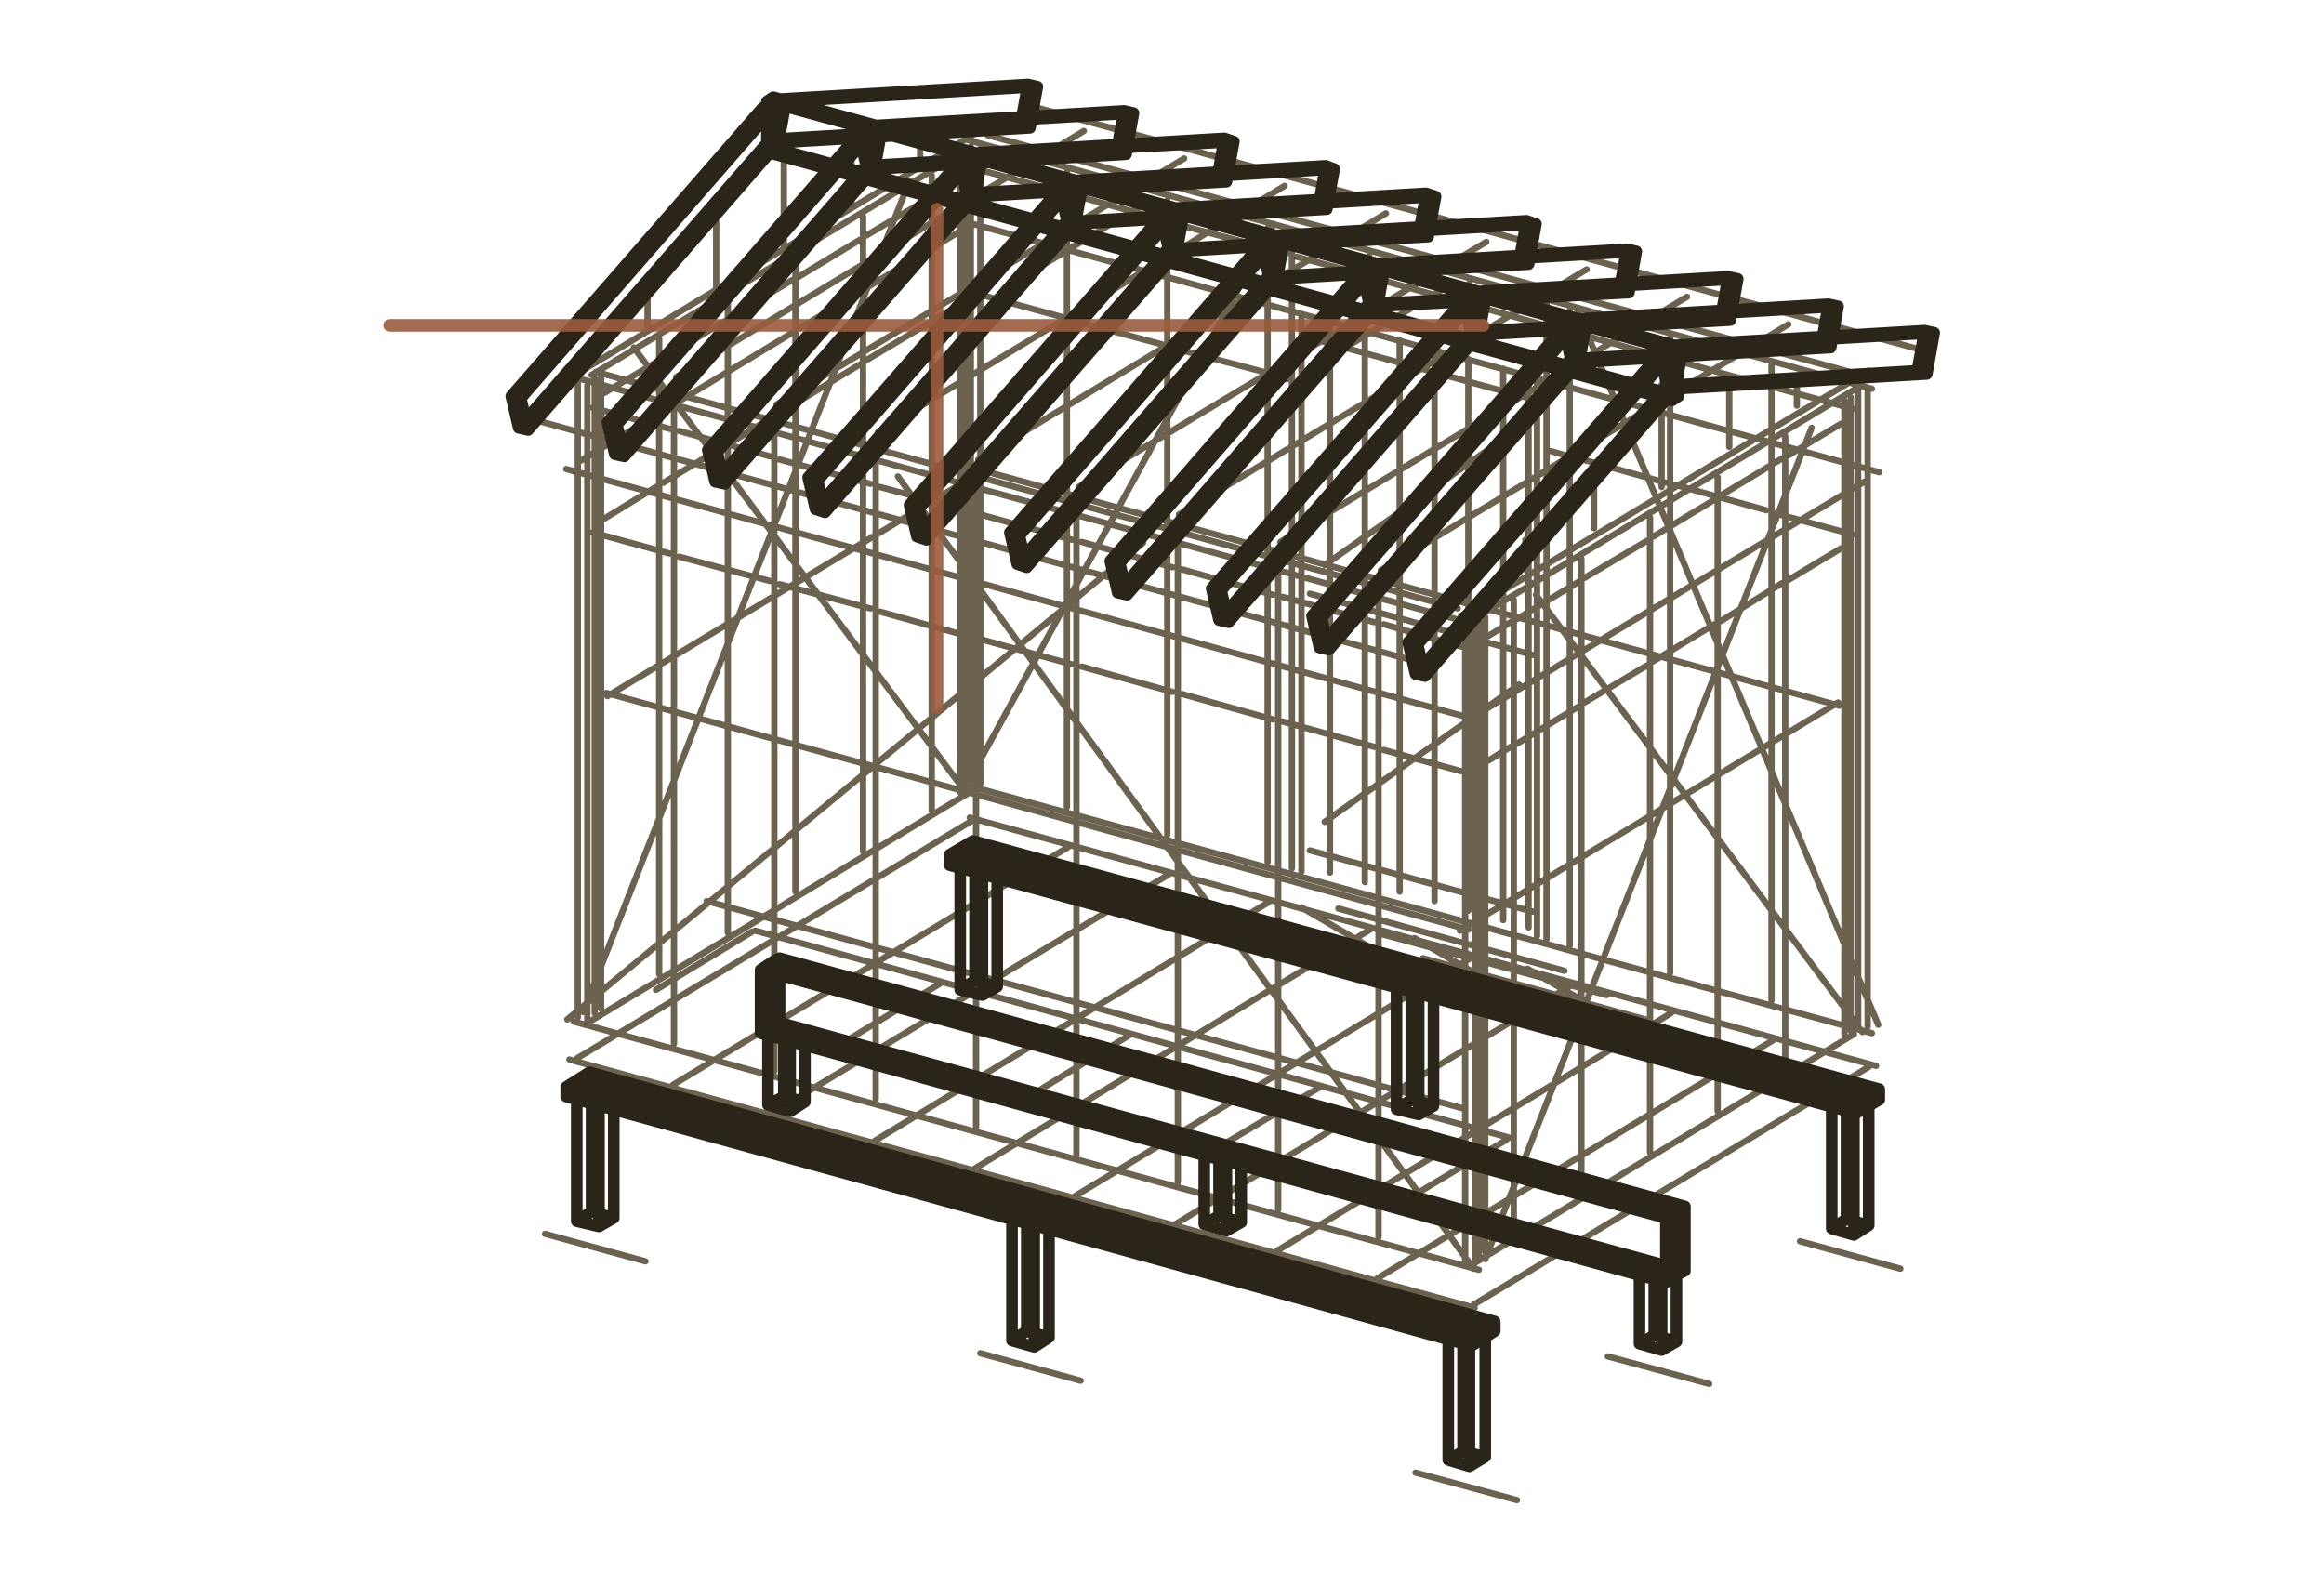
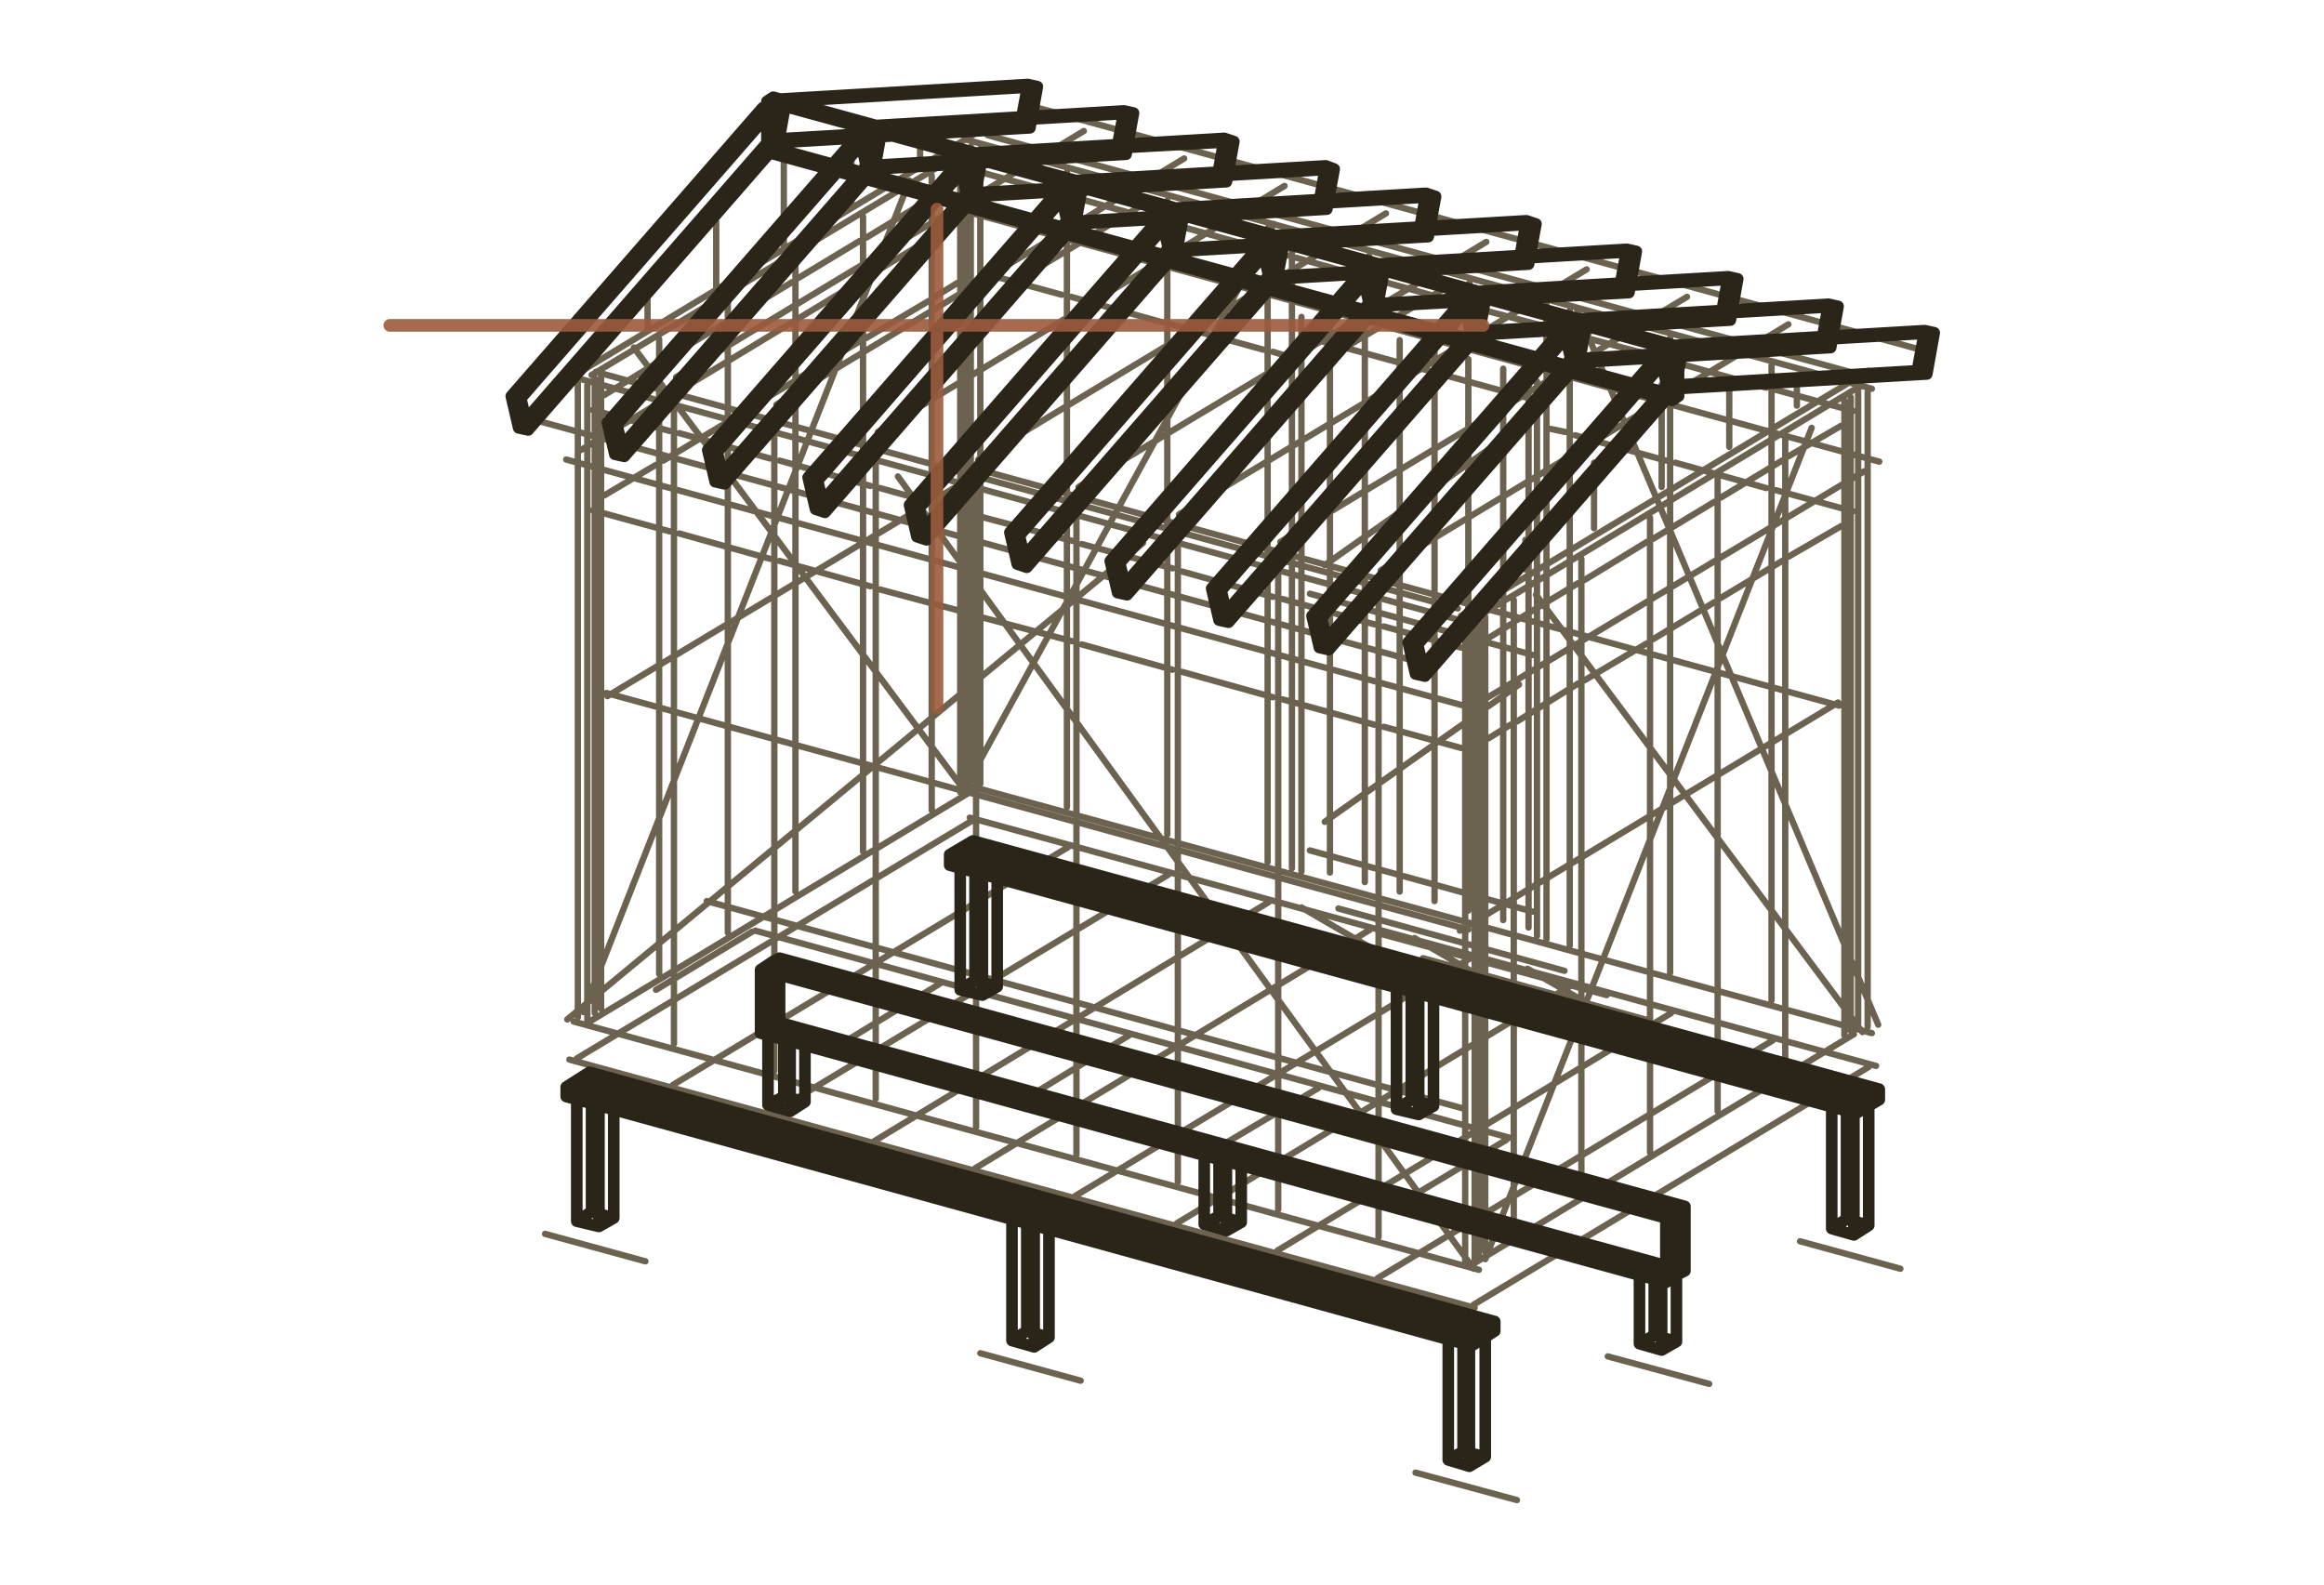
<svg xmlns="http://www.w3.org/2000/svg" viewBox="0 0 220 150" width="220" height="150" role="img">
  <g fill="none" stroke="#6b6250" stroke-width="0.6" stroke-linecap="round">
-     <path d="M87.9 94.8L97.4 97.4M51.6 116.8L61.1 119.4M129.2 106.1L138.7 108.8M92.8 128.1L102.3 130.7M170.4 117.5L179.9 120.1M134 139.4L143.6 142M69.7 105.8L79.3 108.4M111 117.1L120.5 119.7M152.2 128.4L161.8 131M92 77.7L54.6 100.2M101.1 80.2L63.7 102.7M110.6 82.8L73.2 105.3M120.1 85.4L82.8 108M129.7 88L92.3 110.6M139.2 90.7L101.8 113.2M148.7 93.3L111.4 115.8M158.2 95.9L120.9 118.4M167.8 98.5L130.4 121M176.9 101L139.5 123.5M91.8 77.4L177.6 100.9M53.9 100.3L139.6 123.8M91.4 74.3L177.2 97.8M91.4 13.2L177.2 36.8M93.5 12.8L175.1 35.2M91.9 73.9L91.9 13.9M101 76.4L101 16.3M110.5 79L110.5 19M120 81.6L120 21.6M148.6 89.5L148.6 29.4M158.1 92.1L158.1 32M167.7 94.7L167.7 34.6M176.8 97.2L176.8 37.1M92.8 74.2L92.8 14.1M175.9 96.9L175.9 36.9M122.3 82.2L122.3 22.2M123.2 82.5L123.2 30M146.4 88.9L146.4 28.8M145.5 88.6L145.5 36.1M123 27.9L146.2 34.2M122.4 28.2L145.6 34.6M129.6 28.1L129.6 24.2M139.1 30.7L139.1 26.8M92 73.4L120.6 21.2M149.2 29.1L177.8 97M140 120.2L54.3 96.7M140 59.2L54.3 35.7M138 57.6L56.4 35.2M139.6 119.6L139.6 59.6M130.5 117.1L130.5 57.1M121 114.5L121 54.4M111.5 111.9L111.5 51.8M101.9 109.3L101.9 49.2M92.4 106.7L92.4 46.6M82.9 104L82.9 44M73.3 101.4L73.3 41.4M63.8 98.8L63.8 38.8M54.7 96.3L54.7 36.3M138.7 119.4L138.7 59.3M55.6 96.6L55.6 36.5M139.5 120.1L85 45.1M108.2 51.4L53.7 96.5M175.5 97.9L139.7 119.5M175.5 36.9L139.7 58.5M176.9 35.1L138.3 58.3M175.2 97.6L175.2 37.6M169 101.3L169 41.3M162.6 105.2L162.6 45.2M156.2 109.1L156.2 49M149.7 113L149.7 52.9M143.3 116.8L143.3 56.8M140 118.8L140 58.8M174.6 98L174.6 37.9M140.6 118.5L140.6 58.4M176.3 97.7L145.4 56.3M171.5 40.5L140.6 119.2M56 96.6L91.8 75M56 35.5L91.8 14M54.6 35.4L93.2 12.1M56.3 95.9L56.3 35.8M62.4 92.2L62.4 32.1M68.9 88.3L68.9 28.3M75.3 84.4L75.3 24.4M81.7 80.6L81.7 20.5M88.2 76.7L88.2 16.6M91.5 74.7L91.5 14.6M56.9 95.5L56.9 35.5M90.9 75L90.9 15M55.2 95.8L86.1 17.1M60 32.9L90.9 74.3M102.6 12.4L64 35.7M112.1 15L73.5 38.3M121.6 17.6L83.1 40.9M131.2 20.2L92.6 43.5M140.7 22.9L102.1 46.1M150.2 25.5L111.6 48.7M159.7 28.1L121.2 51.3M169.3 30.7L130.7 54M108.8 19L95.9 26.8M137.4 26.9L124.5 34.6M87.1 15.6L87.1 12.9M80.6 19.5L80.6 13.2M74.2 23.3L74.2 13.6M67.8 27.2L67.8 21M61.3 31.1L61.3 28.4M170.1 38.4L170.1 35.6M163.7 42.3L163.7 36M157.3 46.1L157.3 36.4M150.9 50L150.9 43.8M144.4 53.9L144.4 51.1M97.1 9.9L182.9 33.4M134.4 62.7L48.6 39.2M125.9 82.6L125.9 30.4M129.2 83.5L129.2 31.3M132.5 84.4L132.5 32.2M135.8 85.3L135.8 33.1M139 86.2L139 34M142.3 87.1L142.3 34.9M144.7 87.8L144.7 35.6M124 80.5L145.1 86.3M124 56.2L145.1 62M124 32L145.1 37.8M125.4 77.8L143.8 64.8M125.4 53.5L143.8 40.5M158.1 99.5L144.6 91.7M147.3 96.6L133.9 88.8M136.6 93.7L123.2 85.9M156.1 96.6L134.7 90.7M152.1 94.2L130.7 88.4M148.1 91.9L126.7 86M92.5 44.4L174.1 66.8M139 88L57.4 65.6M174 66.5L138.2 88.1M57.5 65.9L93.3 44.4M93.2 28L100.5 30M101.4 30.3L110 32.6M110.9 32.9L119.6 35.2M120.5 35.5L121.8 35.9M146.8 42.7L148.2 43.1M149.1 43.3L157.7 45.7M158.6 45.9L167.2 48.3M168.1 48.6L175.4 50.6M93.2 16.2L100.5 18.2M101.4 18.4L110 20.8M110.9 21.1L119.6 23.4M120.5 23.7L121.8 24M122.7 24.3L129.1 26M130 26.3L138.6 28.7M139.5 28.9L145.9 30.7M146.8 30.9L148.2 31.3M149.1 31.5L157.7 33.9M158.6 34.1L167.2 36.5M168.1 36.7L175.4 38.7M92.1 21.2L177.9 44.7M138.3 73L131 71M130.1 70.7L121.4 68.3M120.5 68.1L111.9 65.7M111 65.5L102.4 63.1M101.5 62.9L92.8 60.5M91.9 60.3L83.3 57.9M82.4 57.6L73.8 55.3M72.9 55L64.3 52.7M63.4 52.4L56.1 50.4M138.3 61.2L131 59.1M130.1 58.9L121.4 56.5M120.5 56.3L111.9 53.9M111 53.7L102.4 51.3M101.5 51.1L92.8 48.7M91.9 48.4L83.3 46.1M82.4 45.8L73.8 43.5M72.9 43.2L64.3 40.8M63.4 40.6L56.1 38.6M139.3 68L53.6 44.4M174.3 51.9L169.3 54.9M168.7 55.2L162.9 58.8M162.3 59.1L156.5 62.6M155.9 63L150 66.5M149.4 66.9L143.6 70.4M143 70.7L140.9 72M174.3 40.1L169.3 43.1M168.7 43.4L162.9 46.9M162.3 47.3L156.5 50.8M155.9 51.2L150 54.7M149.4 55.1L143.6 58.6M143 58.9L140.9 60.2M176.5 45.6L140.7 67.1M57.2 49.1L62.1 46.1M62.8 45.7L68.6 42.2M69.2 41.9L75 38.3M75.6 38L81.4 34.5M82 34.1L87.9 30.6M88.5 30.2L90.6 29M57.2 37.2L62.1 34.3M62.8 33.9L68.6 30.4M69.2 30L75 26.5M75.6 26.2L81.4 22.7M82 22.3L87.9 18.8M88.5 18.4L90.6 17.1M55 43.6L90.7 22M66.9 85.3L138.4 104.9M71.5 88.1L142.9 107.7M62.1 93.7L71.2 88.2M80 98.6L89 93.1M97.9 103.5L106.9 98M115.7 108.4L124.8 103M133.6 113.3L142.6 107.9" />
+     <path d="M87.9 94.8L97.4 97.4M51.6 116.8L61.1 119.4M129.2 106.1L138.7 108.8M92.8 128.1L102.3 130.7M170.4 117.5L179.9 120.1M134 139.4L143.6 142M69.7 105.8L79.3 108.4M111 117.1L120.5 119.7M152.2 128.4L161.8 131M92 77.7L54.6 100.2M101.1 80.2L63.7 102.7M110.6 82.8L73.2 105.3M120.1 85.4L82.8 108M129.7 88L92.3 110.6M139.2 90.7L101.8 113.2M148.7 93.3L111.4 115.8M158.2 95.9L120.9 118.4M167.8 98.5L130.4 121M176.9 101L139.5 123.5M91.8 77.4L177.6 100.9M53.9 100.3L139.6 123.8M91.4 74.3L177.2 97.8M91.4 13.2L177.2 36.8M93.5 12.8L175.1 35.2M91.9 73.9L91.9 13.9M101 76.4L101 16.3M110.5 79L110.5 19M120 81.6L120 21.6M148.6 89.5L148.6 29.4M158.1 92.1L158.1 32M167.7 94.7L167.7 34.6M176.8 97.2L176.8 37.1M92.8 74.2L92.8 14.1M175.9 96.9L175.9 36.9M122.3 82.2L122.3 22.2M123.2 82.5L123.2 30M146.4 88.9L146.4 28.8M145.5 88.6L145.5 36.1M123 27.9L146.2 34.2M122.4 28.2L145.6 34.6M129.6 28.1L129.6 24.2M139.1 30.7L139.1 26.8M92 73.4L120.6 21.2M149.2 29.1L177.8 97M140 120.2L54.3 96.7M140 59.2L54.3 35.7M138 57.6L56.4 35.2M139.6 119.6L139.6 59.6M130.5 117.1L130.5 57.1M121 114.5L121 54.4M111.5 111.9L111.5 51.8M101.9 109.3L101.9 49.2M92.4 106.7L92.4 46.6M82.9 104L82.9 44M73.3 101.4L73.3 41.4M63.8 98.8L63.8 38.8M54.7 96.3L54.7 36.3M138.7 119.4L138.7 59.3M55.6 96.6L55.6 36.5M139.5 120.1L85 45.1M108.2 51.4L53.7 96.5M175.5 97.9L139.7 119.5M175.5 36.9L139.7 58.5M176.9 35.1L138.3 58.3M175.2 97.6L175.2 37.6M169 101.3L169 41.3M162.6 105.2L162.6 45.2M156.2 109.1L156.2 49M149.7 113L149.7 52.9M143.3 116.8L143.3 56.8M140 118.8L140 58.8M174.6 98L174.6 37.9M140.6 118.5L140.6 58.4M176.3 97.7L145.4 56.3M171.5 40.5L140.6 119.2M56 96.6L91.8 75M56 35.5L91.8 14M54.6 35.4L93.2 12.1M56.3 95.9L56.3 35.8M62.4 92.2L62.4 32.1M68.9 88.3L68.9 28.3M75.3 84.4L75.3 24.4M81.7 80.6L81.7 20.5M88.2 76.7L88.2 16.6M91.5 74.7L91.5 14.6M56.9 95.5L56.9 35.5M90.9 75L90.9 15M55.2 95.8L86.1 17.1M60 32.9L90.9 74.3M102.6 12.4L64 35.7M112.1 15L73.5 38.3M121.6 17.6L83.1 40.9M131.2 20.2L92.6 43.5M140.7 22.9L102.1 46.1M150.2 25.5L111.6 48.7M159.7 28.1L121.2 51.3M169.3 30.7L130.7 54M108.8 19L95.9 26.8M137.4 26.9L124.5 34.6M87.1 15.6L87.1 12.9M80.6 19.5L80.6 13.2M74.2 23.3L74.2 13.6M67.8 27.2L67.8 21M61.3 31.1L61.3 28.4M170.1 38.4L170.1 35.6M163.7 42.3L163.7 36M157.3 46.1L157.3 36.4M150.9 50L150.9 43.8M144.4 53.9L144.4 51.1M97.1 9.9L182.9 33.4M134.4 62.7L48.6 39.2M125.9 82.6L125.9 30.4M129.2 83.5L129.2 31.3M132.5 84.4L132.5 32.2M135.8 85.3L135.8 33.1M139 86.2L139 34M142.3 87.1L142.3 34.9M144.7 87.8L144.7 35.6M124 80.5L145.1 86.3M124 56.2L145.1 62M124 32L145.1 37.8M125.4 77.8L143.8 64.8M125.4 53.5L143.8 40.5M158.1 99.5L144.6 91.7M147.3 96.6L133.9 88.8M136.6 93.7L123.2 85.9M156.1 96.6L134.7 90.7M152.1 94.2L130.7 88.4M148.1 91.9L126.7 86M92.5 44.4L174.1 66.8M139 88L57.4 65.6M174 66.5L138.2 88.1M57.5 65.9L93.3 44.4M93.2 25.9L100.5 27.9M101.4 28.1L110 30.5M110.9 30.7L119.6 33.1M120.5 33.3L121.8 33.7M146.8 40.6L148.2 40.9M149.1 41.2L157.7 43.6M158.6 43.8L167.2 46.2M168.1 46.4L175.4 48.4M93.2 16.4L100.5 18.4M101.4 18.6L110 21M110.9 21.2L119.6 23.6M120.5 23.8L121.8 24.2M122.7 24.4L129.1 26.2M130 26.4L138.6 28.8M139.5 29.1L145.9 30.8M146.8 31.1L148.2 31.4M149.1 31.7L157.7 34M158.6 34.3L167.2 36.7M168.1 36.9L175.4 38.9M92.1 20.2L177.9 43.7M138.3 70.8L131 68.8M130.1 68.6L121.4 66.2M120.5 66L111.9 63.6M111 63.4L102.4 61M101.5 60.7L92.8 58.4M91.9 58.1L83.3 55.8M82.4 55.5L73.8 53.1M72.9 52.9L64.3 50.5M63.4 50.3L56.1 48.3M138.3 61.3L131 59.3M130.1 59.1L121.4 56.7M120.5 56.5L111.9 54.1M111 53.8L102.4 51.5M101.5 51.2L92.8 48.9M91.9 48.6L83.3 46.2M82.4 46L73.8 43.6M72.9 43.4L64.3 41M63.4 40.8L56.1 38.8M139.3 67L53.6 43.5M174.3 49.8L169.3 52.7M168.7 53.1L162.9 56.6M162.3 57L156.5 60.5M155.9 60.9L150 64.4M149.4 64.7L143.6 68.3M143 68.6L140.9 69.9M174.3 40.3L169.3 43.2M168.7 43.6L162.9 47.1M162.3 47.5L156.5 51M155.9 51.3L150 54.9M149.4 55.2L143.6 58.7M143 59.1L140.9 60.4M176.5 44.6L140.7 66.1M57.2 46.9L62.1 44M62.8 43.6L68.6 40.1M69.2 39.7L75 36.2M75.6 35.8L81.4 32.3M82 32L87.9 28.5M88.5 28.1L90.6 26.8M57.2 37.4L62.1 34.4M62.8 34.1L68.6 30.6M69.2 30.2L75 26.7M75.6 26.3L81.4 22.8M82 22.5L87.9 18.9M88.5 18.6L90.6 17.3M55 42.6L90.7 21M66.9 85.3L138.4 104.9M71.5 88.1L142.9 107.7M62.1 93.7L71.2 88.2M80 98.6L89 93.1M97.9 103.5L106.9 98M115.7 108.4L124.8 103M133.6 113.3L142.6 107.9" />
  </g>
  <g fill="none" stroke="#2b2419" stroke-width="1.1" stroke-linecap="round">
    <path d="M94.4 93.4L93 94.2M92.3 92.8L90.9 93.7M94.4 81.6L93 82.4M92.3 81L90.9 81.8M94.4 93.4L92.3 92.8M93 94.2L90.9 93.7M94.4 81.6L92.3 81M93 82.4L90.9 81.8M94.4 93.4L94.4 81.6M93 94.2L93 82.4M92.3 92.8L92.3 81M90.9 93.7L90.9 81.8M58.1 115.3L56.7 116.1M56 114.7L54.6 115.6M58.1 103.5L56.7 104.3M56 102.9L54.6 103.8M58.1 115.3L56 114.7M56.7 116.1L54.6 115.6M58.1 103.5L56 102.9M56.7 104.3L54.6 103.8M58.1 115.3L58.1 103.5M56.7 116.1L56.7 104.3M56 114.7L56 102.9M54.6 115.6L54.6 103.8M135.7 104.7L134.3 105.5M133.6 104.1L132.2 105M135.7 92.9L134.3 93.7M133.6 92.3L132.2 93.2M135.7 104.7L133.6 104.1M134.3 105.5L132.2 105M135.7 92.9L133.6 92.3M134.3 93.7L132.2 93.2M135.7 104.7L135.7 92.9M134.3 105.5L134.3 93.7M133.6 104.1L133.6 92.3M132.2 105L132.2 93.2M99.3 126.6L97.9 127.5M97.2 126L95.8 126.9M99.3 114.8L97.9 115.6M97.2 114.2L95.8 115.1M99.3 126.6L97.2 126M97.9 127.5L95.8 126.9M99.3 114.8L97.2 114.2M97.9 115.6L95.8 115.1M99.3 126.6L99.3 114.8M97.9 127.5L97.9 115.6M97.2 126L97.2 114.2M95.8 126.9L95.8 115.1M176.9 116L175.5 116.9M174.8 115.4L173.4 116.3M176.9 104.2L175.5 105M174.8 103.6L173.4 104.5M176.9 116L174.8 115.4M175.5 116.9L173.4 116.3M176.9 104.2L174.8 103.6M175.5 105L173.4 104.5M176.9 116L176.9 104.2M175.5 116.9L175.5 105M174.8 115.4L174.8 103.6M173.4 116.3L173.4 104.5M140.6 137.9L139.1 138.8M138.5 137.4L137.1 138.2M140.6 126.1L139.1 127M138.5 125.5L137.1 126.4M140.6 137.9L138.5 137.4M139.1 138.8L137.1 138.2M140.6 126.1L138.5 125.5M139.1 127L137.1 126.4M140.6 137.9L140.6 126.1M139.1 138.8L139.1 127M138.5 137.4L138.5 125.5M137.1 138.2L137.1 126.4M76.2 104.3L74.8 105.2M74.2 103.8L72.7 104.6M76.2 97.6L74.8 98.5M74.2 97L72.7 97.9M76.2 104.3L74.2 103.8M74.8 105.2L72.7 104.6M76.2 97.6L74.2 97M74.8 98.5L72.7 97.9M76.2 104.3L76.2 97.6M74.8 105.2L74.8 98.5M74.2 103.8L74.2 97M72.7 104.6L72.7 97.9M117.5 115.7L116.1 116.5M115.4 115.1L114 115.9M117.5 108.9L116.1 109.8M115.4 108.4L114 109.2M117.5 115.7L115.4 115.1M116.1 116.5L114 115.9M117.5 108.9L115.4 108.4M116.1 109.8L114 109.2M117.5 115.7L117.5 108.9M116.1 116.5L116.1 109.8M115.4 115.1L115.4 108.4M114 115.9L114 109.2M158.7 127L157.3 127.8M156.6 126.4L155.2 127.2M158.7 120.2L157.3 121.1M156.6 119.7L155.2 120.5M158.7 127L156.6 126.4M157.3 127.8L155.2 127.2M158.7 120.2L156.6 119.7M157.3 121.1L155.2 120.5M158.7 127L158.7 120.2M157.3 127.8L157.3 121.1M156.6 126.4L156.6 119.7M155.2 127.2L155.2 120.5M89.9 81.9L89.9 80.9M92.1 80.6L92.1 79.6M175.7 105.4L175.7 104.5M177.9 104.1L177.9 103.1M89.9 81.9L92.1 80.6M89.9 80.9L92.1 79.6M175.7 105.4L177.9 104.1M175.7 104.5L177.9 103.1M89.9 81.9L175.7 105.4M89.9 80.9L175.7 104.5M92.1 80.6L177.9 104.1M92.1 79.6L177.9 103.1M53.6 103.8L53.6 102.9M55.8 102.5L55.8 101.5M139.3 127.4L139.3 126.4M141.5 126L141.5 125.1M53.6 103.8L55.8 102.5M53.6 102.9L55.8 101.5M139.3 127.4L141.5 126M139.3 126.4L141.5 125.1M53.6 103.8L139.3 127.4M53.6 102.9L139.3 126.4M55.8 102.5L141.5 126M55.8 101.5L141.5 125.1M73.8 96.8L73.2 97.1M73.8 90.7L73.2 91M159.5 120.3L158.9 120.6M159.5 114.2L158.9 114.6M73.8 96.8L73.8 90.7M73.2 97.1L73.2 91M159.5 120.3L159.5 114.2M158.9 120.6L158.9 114.6M73.8 96.8L159.5 120.3M73.2 97.1L158.9 120.6M73.8 90.7L159.5 114.2M73.2 91L158.9 114.6M73.2 97.1L72.6 97.5M73.2 91L72.6 91.4M158.9 120.6L158.3 121M158.9 114.6L158.3 114.9M73.2 97.1L73.2 91M72.6 97.5L72.6 91.4M158.9 120.6L158.9 114.6M158.3 121L158.3 114.9M73.2 97.1L158.9 120.6M72.6 97.5L158.3 121M73.2 91L158.9 114.6M72.6 91.4L158.3 114.9M72.6 97.5L72 97.8M72.6 91.4L72 91.8M158.3 121L157.7 121.4M158.3 114.9L157.7 115.3M72.6 97.5L72.6 91.4M72 97.8L72 91.8M158.3 121L158.3 114.9M157.7 121.4L157.7 115.3M72.6 97.5L158.3 121M72 97.8L157.7 121.4M72.6 91.4L158.3 114.9M72 91.8L157.7 115.3M97.5 12.1L96.6 11.8M98.2 8.2L97.3 8M73.7 13.5L72.8 13.2M74.4 9.6L73.5 9.4M97.5 12.1L98.2 8.2M96.6 11.8L97.3 8M73.7 13.5L74.4 9.6M72.8 13.2L73.5 9.4M97.5 12.1L73.7 13.5M96.6 11.8L72.8 13.2M98.2 8.2L74.4 9.6M97.3 8L73.5 9.4M73.8 13.4L72.9 13.2M73.1 10.4L72.2 10.2M50 40.7L49.1 40.5M49.3 37.7L48.4 37.5M73.8 13.4L73.1 10.4M72.9 13.2L72.2 10.2M50 40.7L49.3 37.7M49.1 40.5L48.4 37.5M73.8 13.4L50 40.7M72.9 13.2L49.1 40.5M73.1 10.4L49.3 37.7M72.2 10.2L48.4 37.5M106.6 14.6L105.7 14.3M107.3 10.7L106.4 10.5M82.8 16L81.9 15.7M83.5 12.1L82.6 11.9M106.6 14.6L107.3 10.7M105.7 14.3L106.4 10.5M82.8 16L83.5 12.1M81.9 15.7L82.6 11.9M106.6 14.6L82.8 16M105.7 14.3L81.9 15.7M107.3 10.7L83.5 12.1M106.4 10.5L82.6 11.9M82.9 15.9L82 15.7M82.2 12.9L81.3 12.7M59.1 43.2L58.2 43M58.4 40.2L57.5 40M82.9 15.9L82.2 12.9M82 15.7L81.3 12.7M59.1 43.2L58.4 40.2M58.2 43L57.5 40M82.9 15.9L59.1 43.2M82 15.7L58.2 43M82.2 12.9L58.4 40.2M81.3 12.7L57.5 40M116.1 17.2L115.2 17M116.8 13.4L115.9 13.1M92.3 18.6L91.4 18.3M93 14.7L92.1 14.5M116.1 17.2L116.8 13.4M115.2 17L115.9 13.1M92.3 18.6L93 14.7M91.4 18.3L92.1 14.5M116.1 17.2L92.3 18.6M115.2 17L91.4 18.3M116.8 13.4L93 14.7M115.9 13.1L92.1 14.5M92.4 18.5L91.5 18.3M91.7 15.5L90.8 15.3M68.6 45.8L67.7 45.6M67.9 42.8L67 42.6M92.4 18.5L91.7 15.5M91.5 18.3L90.8 15.3M68.6 45.8L67.9 42.8M67.7 45.6L67 42.6M92.4 18.5L68.6 45.8M91.5 18.3L67.7 45.6M91.7 15.5L67.9 42.8M90.8 15.3L67 42.6M125.6 19.8L124.8 19.6M126.3 16L125.5 15.7M101.8 21.2L101 21M102.5 17.4L101.6 17.1M125.6 19.8L126.3 16M124.8 19.6L125.5 15.7M101.8 21.2L102.5 17.4M101 21L101.6 17.1M125.6 19.8L101.8 21.2M124.8 19.6L101 21M126.3 16L102.5 17.4M125.5 15.7L101.6 17.1M101.9 21.1L101 20.9M101.2 18.1L100.3 17.9M78.1 48.5L77.2 48.2M77.4 45.5L76.5 45.2M101.9 21.1L101.2 18.1M101 20.9L100.3 17.9M78.1 48.5L77.4 45.5M77.2 48.2L76.5 45.2M101.9 21.1L78.1 48.5M101 20.9L77.2 48.2M101.2 18.1L77.4 45.5M100.3 17.9L76.5 45.2M135.2 22.4L134.3 22.2M135.9 18.6L135 18.3M111.4 23.8L110.5 23.6M112.1 20L111.2 19.7M135.2 22.4L135.9 18.6M134.3 22.2L135 18.3M111.4 23.8L112.1 20M110.5 23.6L111.2 19.7M135.2 22.4L111.4 23.8M134.3 22.2L110.5 23.6M135.9 18.6L112.1 20M135 18.3L111.2 19.7M111.5 23.8L110.6 23.5M110.8 20.8L109.9 20.5M87.7 51.1L86.8 50.8M87 48.1L86.1 47.8M111.5 23.8L110.8 20.8M110.6 23.5L109.9 20.5M87.7 51.1L87 48.1M86.8 50.8L86.1 47.8M111.5 23.8L87.7 51.1M110.6 23.5L86.8 50.8M110.8 20.8L87 48.1M109.9 20.5L86.1 47.8M144.7 25L143.8 24.8M145.4 21.2L144.5 20.9M120.9 26.4L120 26.2M121.6 22.6L120.7 22.3M144.7 25L145.4 21.2M143.8 24.8L144.5 20.9M120.9 26.4L121.6 22.6M120 26.2L120.7 22.3M144.7 25L120.9 26.4M143.8 24.8L120 26.2M145.4 21.2L121.6 22.6M144.5 20.9L120.7 22.3M121 26.4L120.1 26.1M120.3 23.4L119.4 23.1M97.2 53.7L96.3 53.4M96.5 50.7L95.6 50.4M121 26.4L120.3 23.4M120.1 26.1L119.4 23.1M97.2 53.7L96.5 50.7M96.3 53.4L95.6 50.4M121 26.4L97.2 53.7M120.1 26.1L96.3 53.4M120.3 23.4L96.5 50.7M119.4 23.1L95.6 50.4M154.2 27.7L153.3 27.4M154.9 23.8L154 23.6M130.4 29L129.5 28.8M131.1 25.2L130.2 25M154.2 27.7L154.9 23.8M153.3 27.4L154 23.6M130.4 29L131.1 25.2M129.5 28.8L130.2 25M154.2 27.7L130.4 29M153.3 27.4L129.5 28.8M154.9 23.8L131.1 25.2M154 23.6L130.2 25M130.5 29L129.6 28.7M129.8 26L128.9 25.7M106.7 56.3L105.8 56.1M106 53.3L105.1 53.1M130.5 29L129.8 26M129.6 28.7L128.9 25.7M106.7 56.3L106 53.3M105.8 56.1L105.1 53.1M130.5 29L106.7 56.3M129.6 28.7L105.8 56.1M129.8 26L106 53.3M128.9 25.7L105.1 53.1M163.8 30.3L162.9 30M164.5 26.4L163.6 26.2M140 31.7L139.1 31.4M140.7 27.8L139.8 27.6M163.8 30.3L164.5 26.4M162.9 30L163.6 26.2M140 31.7L140.7 27.8M139.1 31.4L139.8 27.6M163.8 30.3L140 31.7M162.9 30L139.1 31.4M164.5 26.4L140.7 27.8M163.6 26.2L139.8 27.6M140.1 31.6L139.2 31.4M139.4 28.6L138.5 28.4M116.3 58.9L115.4 58.7M115.6 55.9L114.7 55.7M140.1 31.6L139.4 28.6M139.2 31.4L138.5 28.4M116.3 58.9L115.6 55.9M115.4 58.7L114.7 55.7M140.1 31.6L116.3 58.9M139.2 31.4L115.4 58.7M139.4 28.6L115.6 55.9M138.5 28.4L114.7 55.7M173.3 32.9L172.4 32.6M174 29L173.1 28.8M149.5 34.3L148.6 34M150.2 30.4L149.3 30.2M173.3 32.9L174 29M172.4 32.6L173.1 28.8M149.5 34.3L150.2 30.4M148.6 34L149.3 30.2M173.3 32.9L149.5 34.3M172.4 32.6L148.6 34M174 29L150.2 30.4M173.1 28.8L149.3 30.2M149.6 34.2L148.7 34M148.9 31.2L148 31M125.8 61.5L124.9 61.3M125.1 58.5L124.2 58.3M149.6 34.2L148.9 31.2M148.7 34L148 31M125.8 61.5L125.1 58.5M124.9 61.3L124.2 58.3M149.6 34.2L125.8 61.5M148.7 34L124.9 61.3M148.9 31.2L125.1 58.5M148 31L124.2 58.3M182.4 35.4L181.5 35.1M183.1 31.5L182.2 31.3M158.6 36.8L157.7 36.5M159.3 32.9L158.4 32.7M182.4 35.4L183.1 31.5M181.5 35.1L182.2 31.3M158.6 36.8L159.3 32.9M157.7 36.5L158.4 32.7M182.4 35.4L158.6 36.8M181.5 35.1L157.7 36.5M183.1 31.5L159.3 32.9M182.2 31.3L158.4 32.7M158.7 36.7L157.8 36.5M158 33.7L157.1 33.5M134.9 64L134 63.8M134.2 61L133.3 60.8M158.7 36.7L158 33.7M157.8 36.5L157.1 33.5M134.9 64L134.2 61M134 63.8L133.3 60.8M158.7 36.7L134.9 64M157.8 36.5L134 63.8M158 33.7L134.2 61M157.1 33.5L133.3 60.8M73.2 14L72.6 14.4M73.2 9.2L72.6 9.6M158.9 37.5L158.3 37.9M158.9 32.8L158.3 33.1M73.2 14L73.2 9.2M72.6 14.4L72.6 9.6M158.9 37.5L158.9 32.8M158.3 37.9L158.3 33.1M73.2 14L158.9 37.5M72.6 14.4L158.3 37.9M73.2 9.2L158.9 32.8M72.6 9.6L158.3 33.1" />
  </g>
  <g fill="none" stroke="#9a5b3d" stroke-width="1.2" stroke-linecap="round" opacity="0.9">
    <path d="M88.7 67L88.7 19.8M36.9 30.8L140.4 30.8" />
  </g>
</svg>
